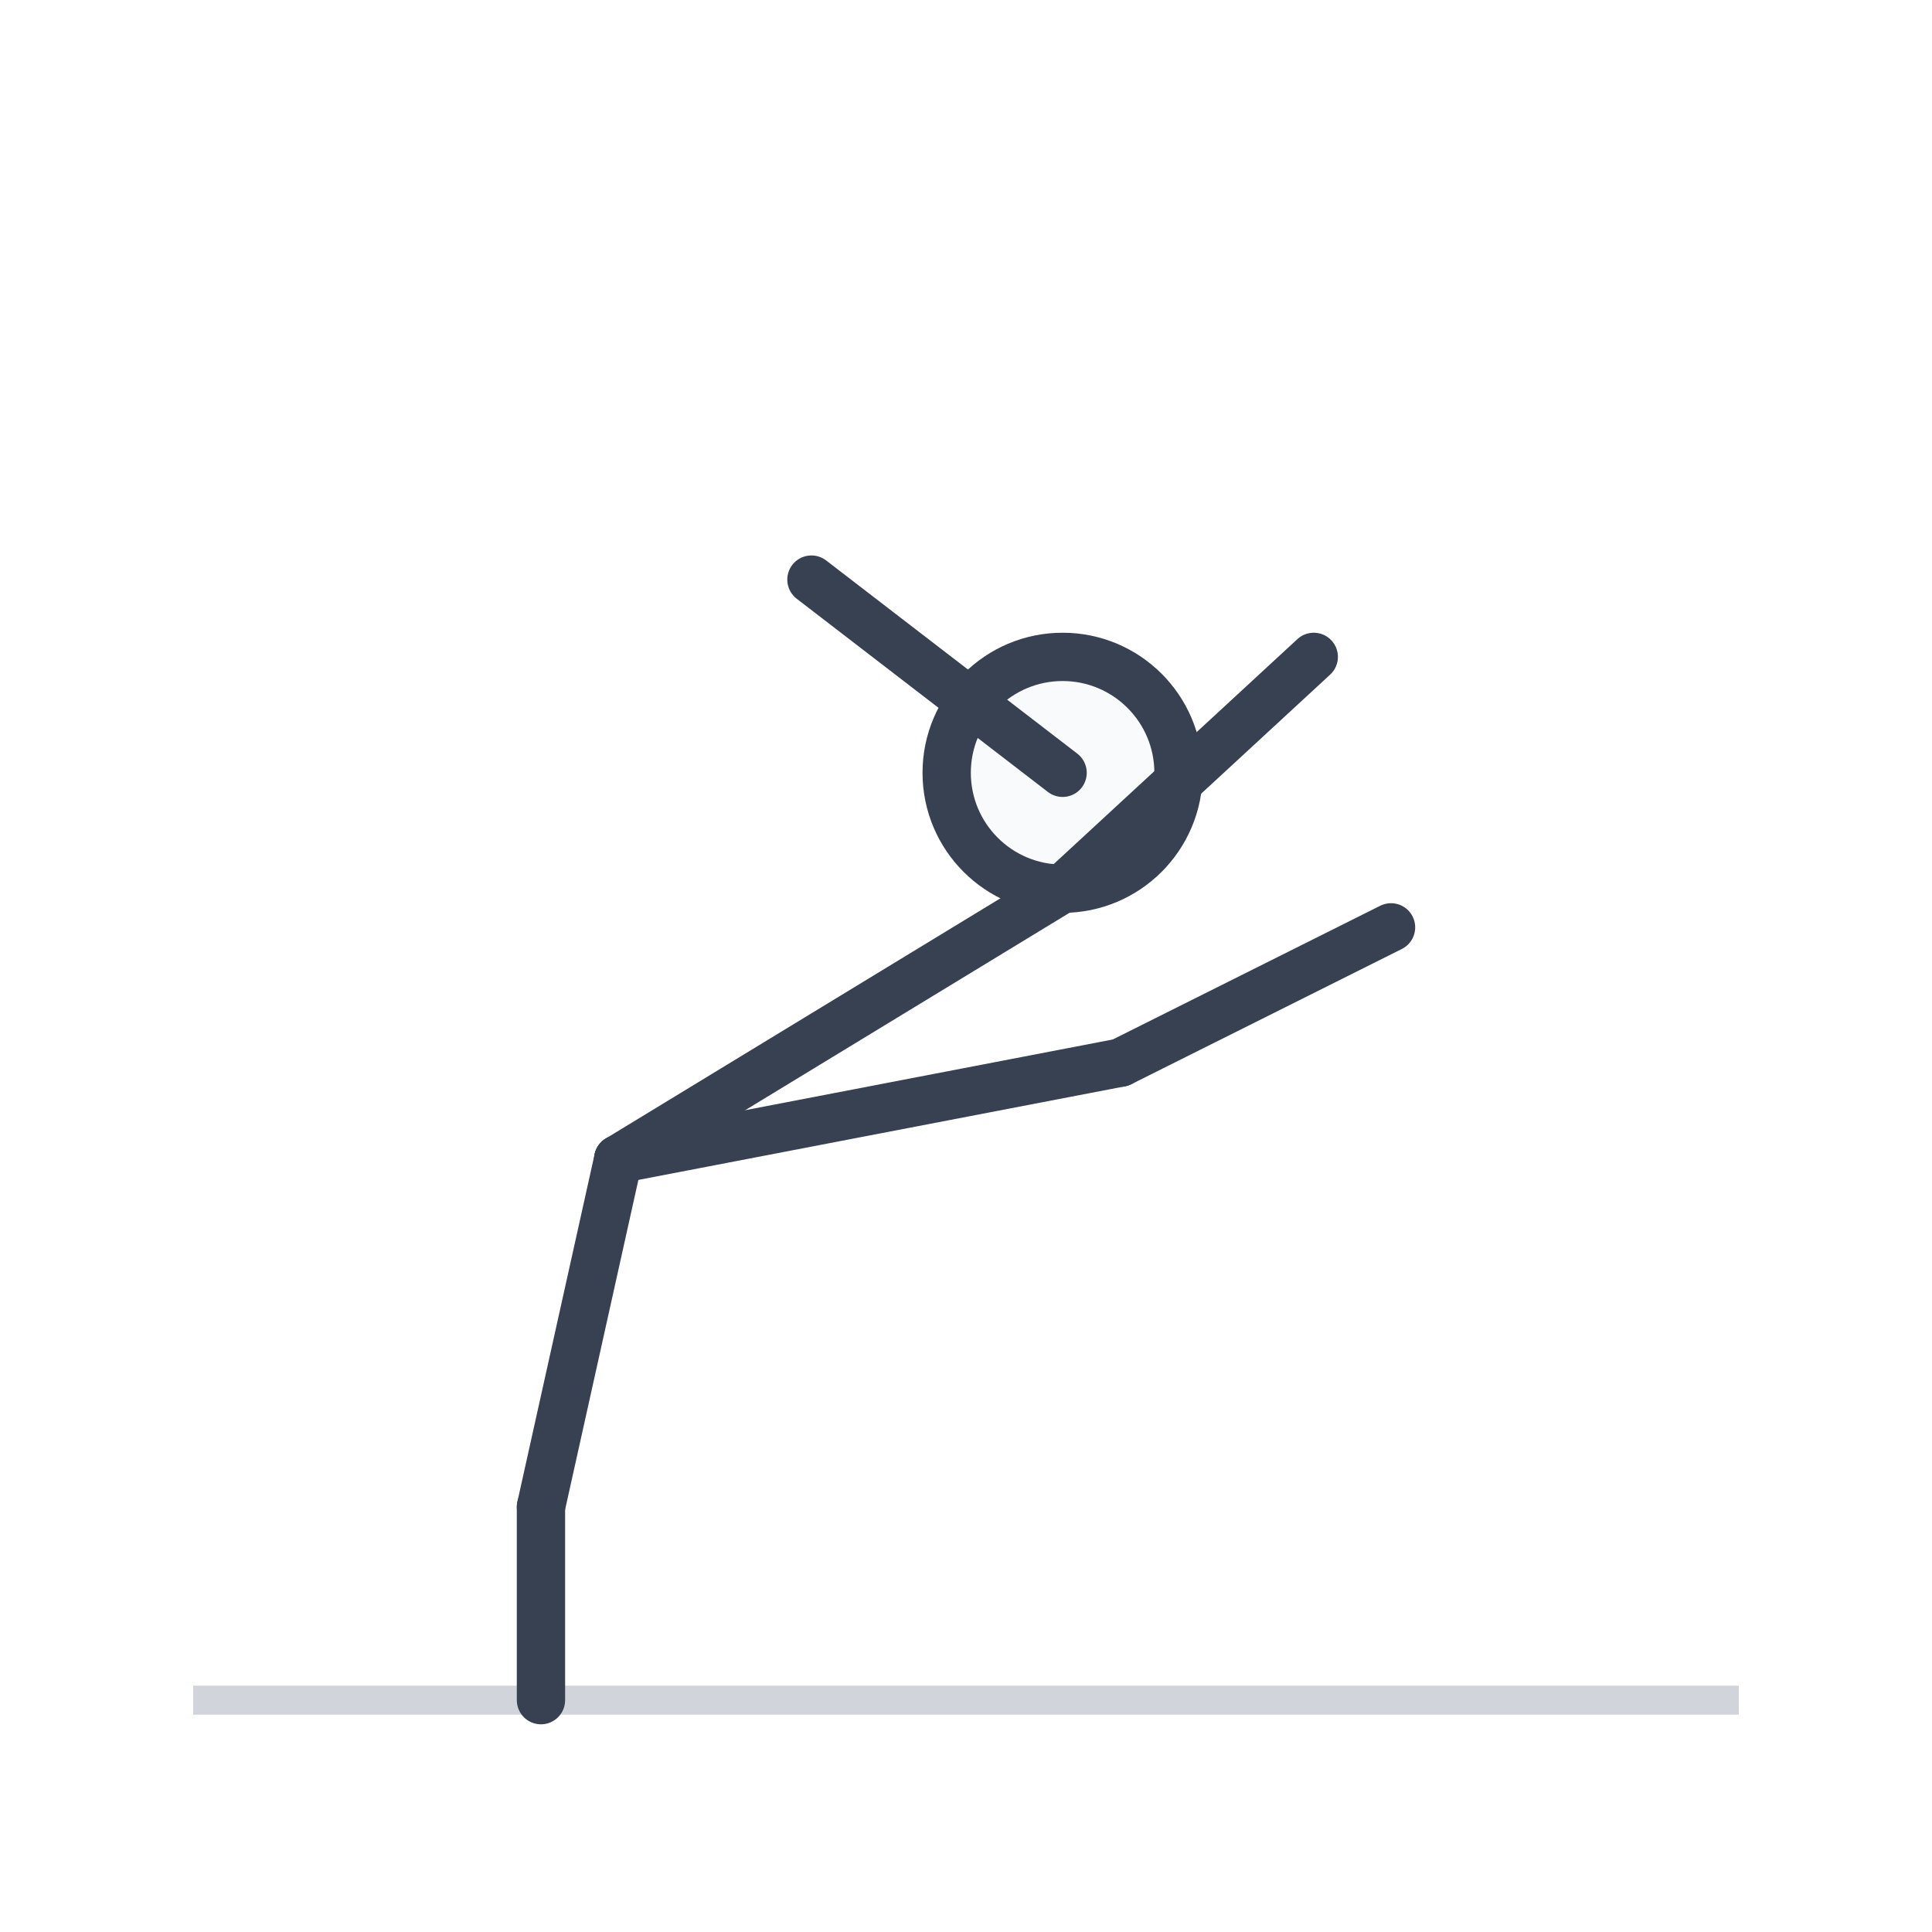
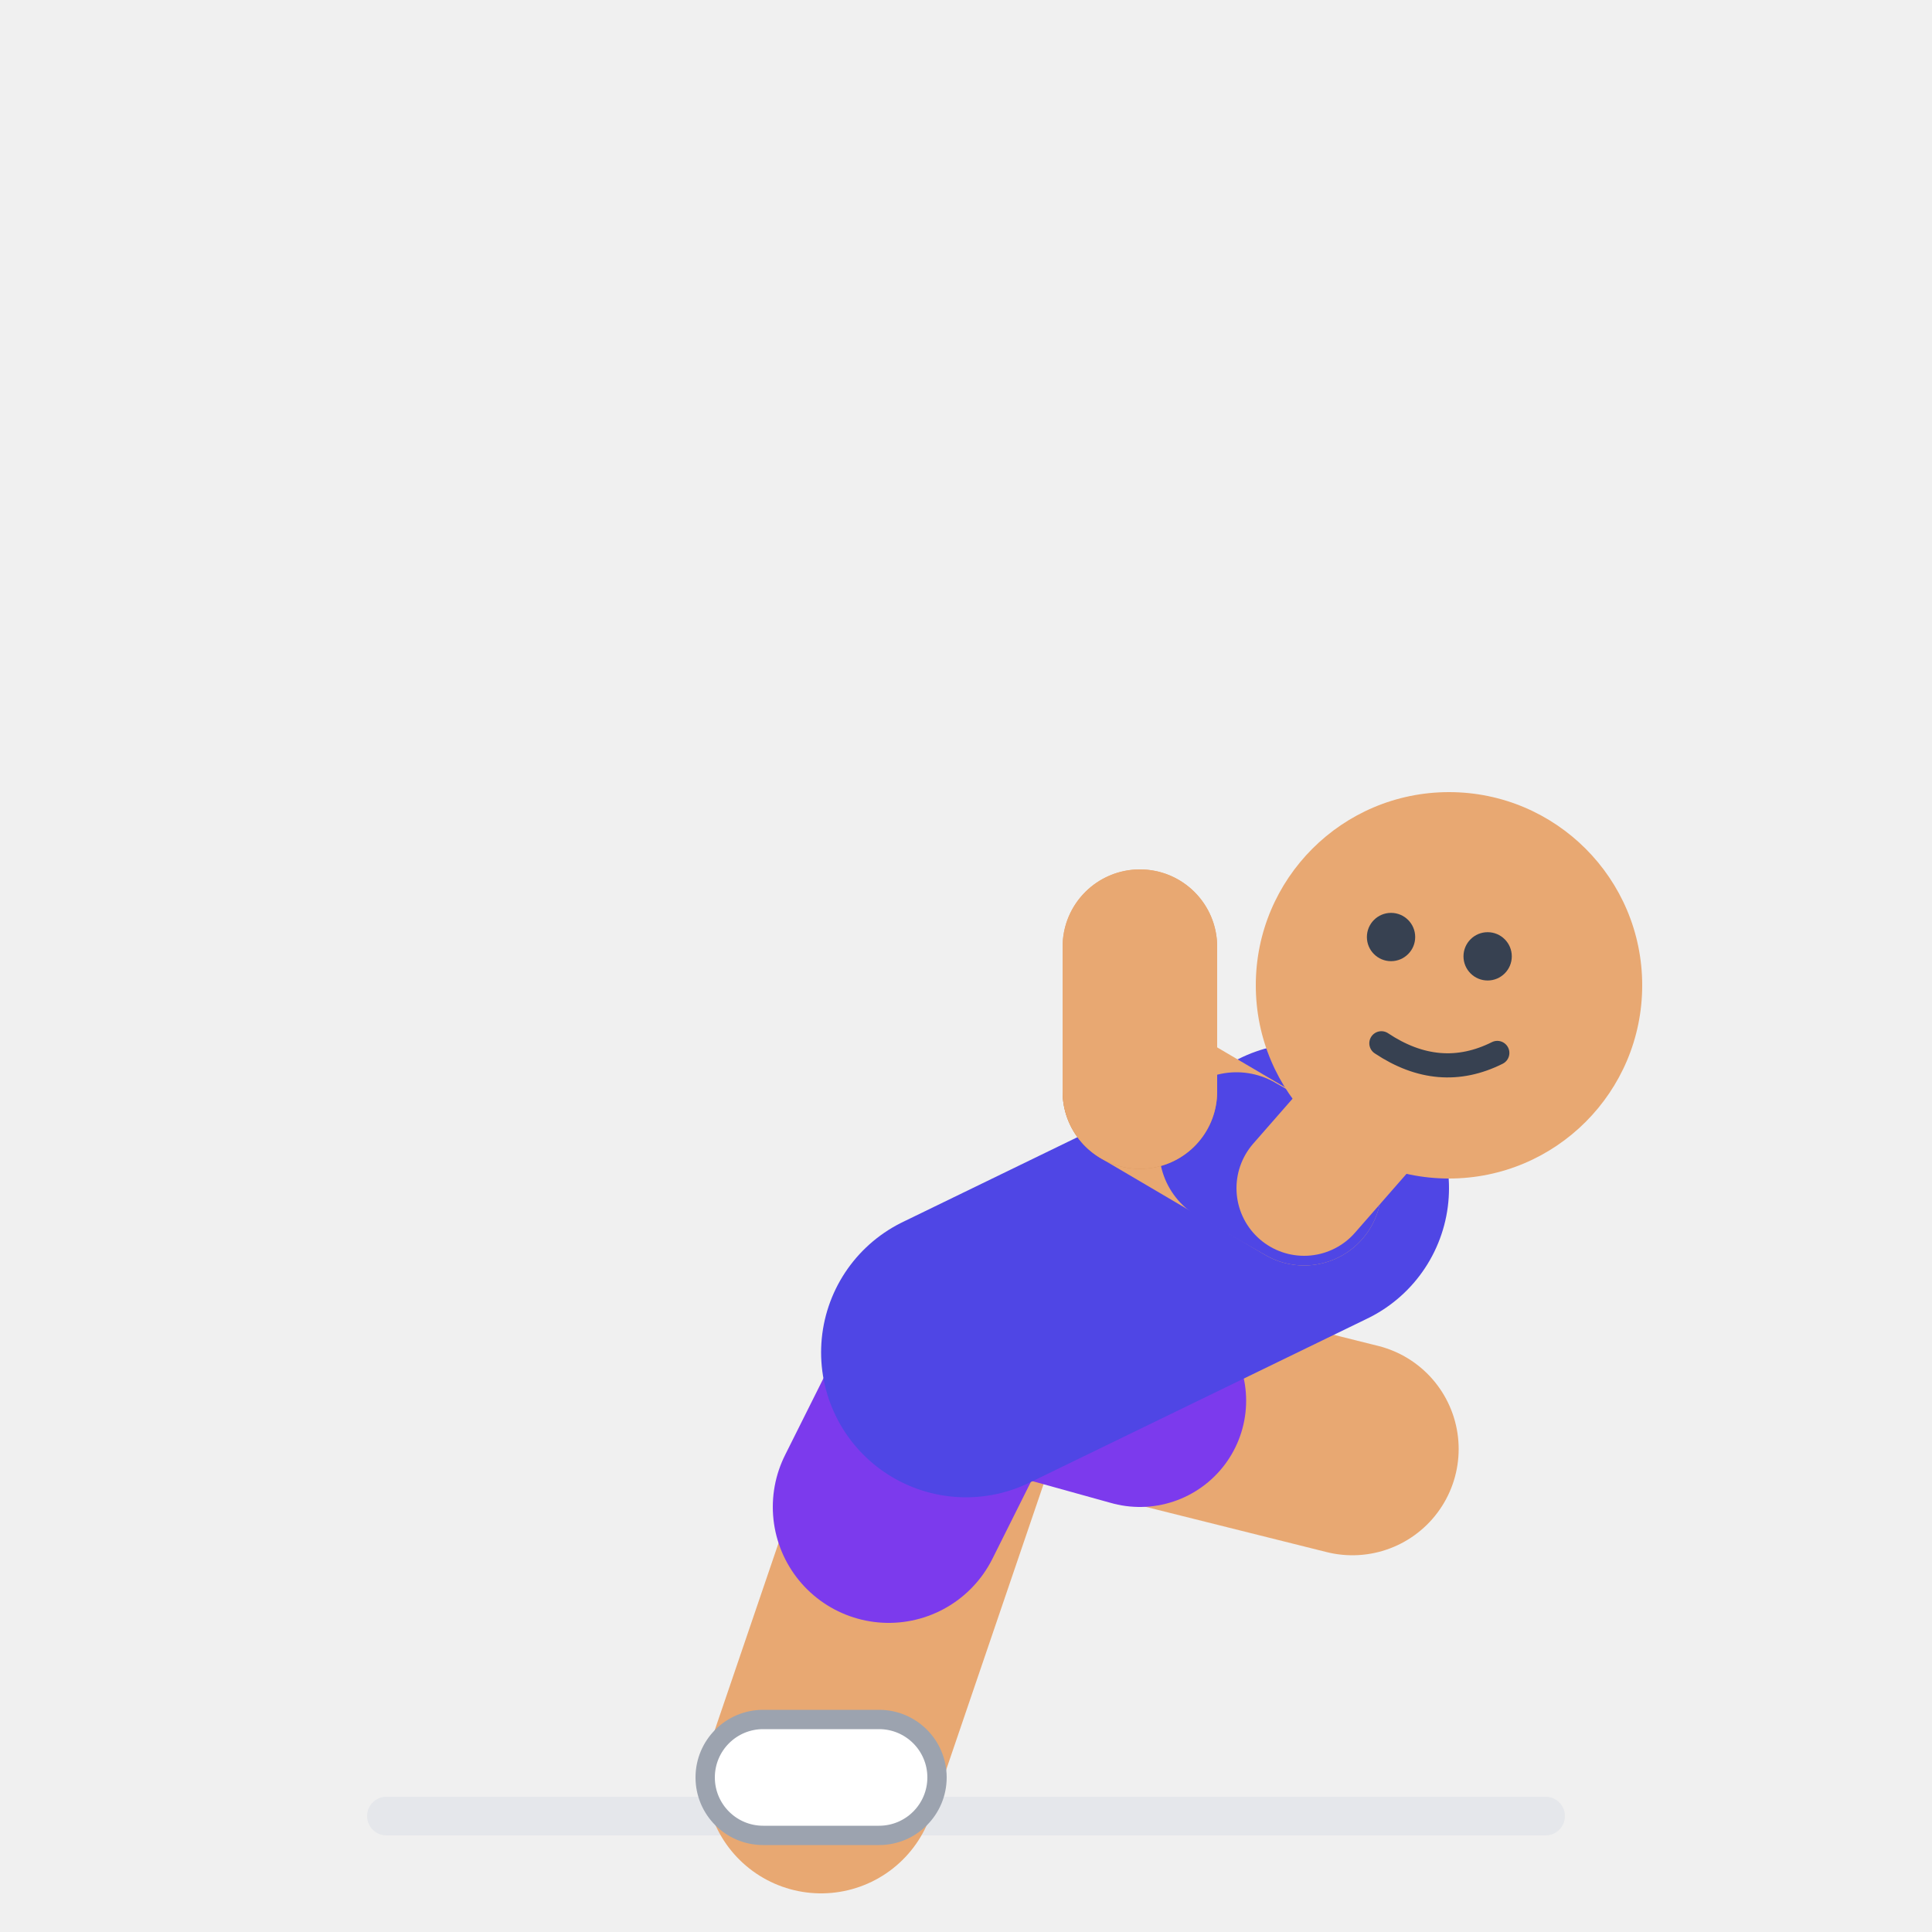
- <svg xmlns="http://www.w3.org/2000/svg" viewBox="0 0 100 100" width="100" height="100">
-   <rect width="100" height="100" fill="white" />
-   <line x1="10" y1="88" x2="90" y2="88" stroke="#d1d5db" stroke-width="1.5" />
-   <circle cx="55" cy="40" r="6" fill="#f9fafb" stroke="#374151" stroke-width="2.5" />
-   <line x1="55" y1="46" x2="32" y2="60" stroke="#374151" stroke-width="2.5" stroke-linecap="round" />
-   <line x1="55" y1="40" x2="42" y2="30" stroke="#374151" stroke-width="2.5" stroke-linecap="round" />
-   <line x1="55" y1="46" x2="68" y2="34" stroke="#374151" stroke-width="2.5" stroke-linecap="round" />
-   <line x1="32" y1="60" x2="28" y2="78" stroke="#374151" stroke-width="2.5" stroke-linecap="round" />
-   <line x1="28" y1="78" x2="28" y2="88" stroke="#374151" stroke-width="2.5" stroke-linecap="round" />
-   <line x1="32" y1="60" x2="58" y2="55" stroke="#374151" stroke-width="2.5" stroke-linecap="round" />
-   <line x1="58" y1="55" x2="72" y2="48" stroke="#374151" stroke-width="2.5" stroke-linecap="round" />
+ <svg xmlns="http://www.w3.org/2000/svg" viewBox="0 0 200 200" width="200" height="200">
+   <line x1="40" y1="188" x2="160" y2="188" stroke="#E5E7EB" stroke-width="4" stroke-linecap="round" />
+   <line x1="100" y1="140" x2="85" y2="184" stroke="#E8A872" stroke-width="24" stroke-linecap="round" />
+   <line x1="100" y1="140" x2="92" y2="156" stroke="#7C3AED" stroke-width="24" stroke-linecap="round" />
+   <rect x="73" y="178" width="24" height="12" rx="6" fill="#FFFFFF" stroke="#9CA3AF" stroke-width="2" />
+   <line x1="100" y1="140" x2="140" y2="150" stroke="#E8A872" stroke-width="22" stroke-linecap="round" />
+   <line x1="100" y1="140" x2="118" y2="145" stroke="#7C3AED" stroke-width="22" stroke-linecap="round" />
+   <circle cx="140" cy="150" r="8" fill="#E8A872" />
+   <line x1="100" y1="140" x2="135" y2="123" stroke="#4F46E5" stroke-width="30" stroke-linecap="round" />
+   <line x1="135" y1="123" x2="118" y2="113" stroke="#E8A872" stroke-width="16" stroke-linecap="round" />
+   <line x1="135" y1="123" x2="128" y2="119" stroke="#4F46E5" stroke-width="16" stroke-linecap="round" />
+   <circle cx="118" cy="113" r="8" fill="#CF8E55" />
+   <line x1="118" y1="113" x2="118" y2="98" stroke="#E8A872" stroke-width="16" stroke-linecap="round" />
+   <circle cx="118" cy="98" r="8" fill="#E8A872" />
+   <line x1="135" y1="123" x2="142" y2="115" stroke="#E8A872" stroke-width="14" stroke-linecap="round" />
+   <circle cx="150" cy="102" r="20" fill="#E8A872" />
+   <circle cx="144" cy="97" r="2.5" fill="#374151" />
+   <circle cx="154" cy="99" r="2.5" fill="#374151" />
+   <path d="M143,108 Q149,112 155,109" stroke="#374151" stroke-width="2.5" fill="none" stroke-linecap="round" />
</svg>
